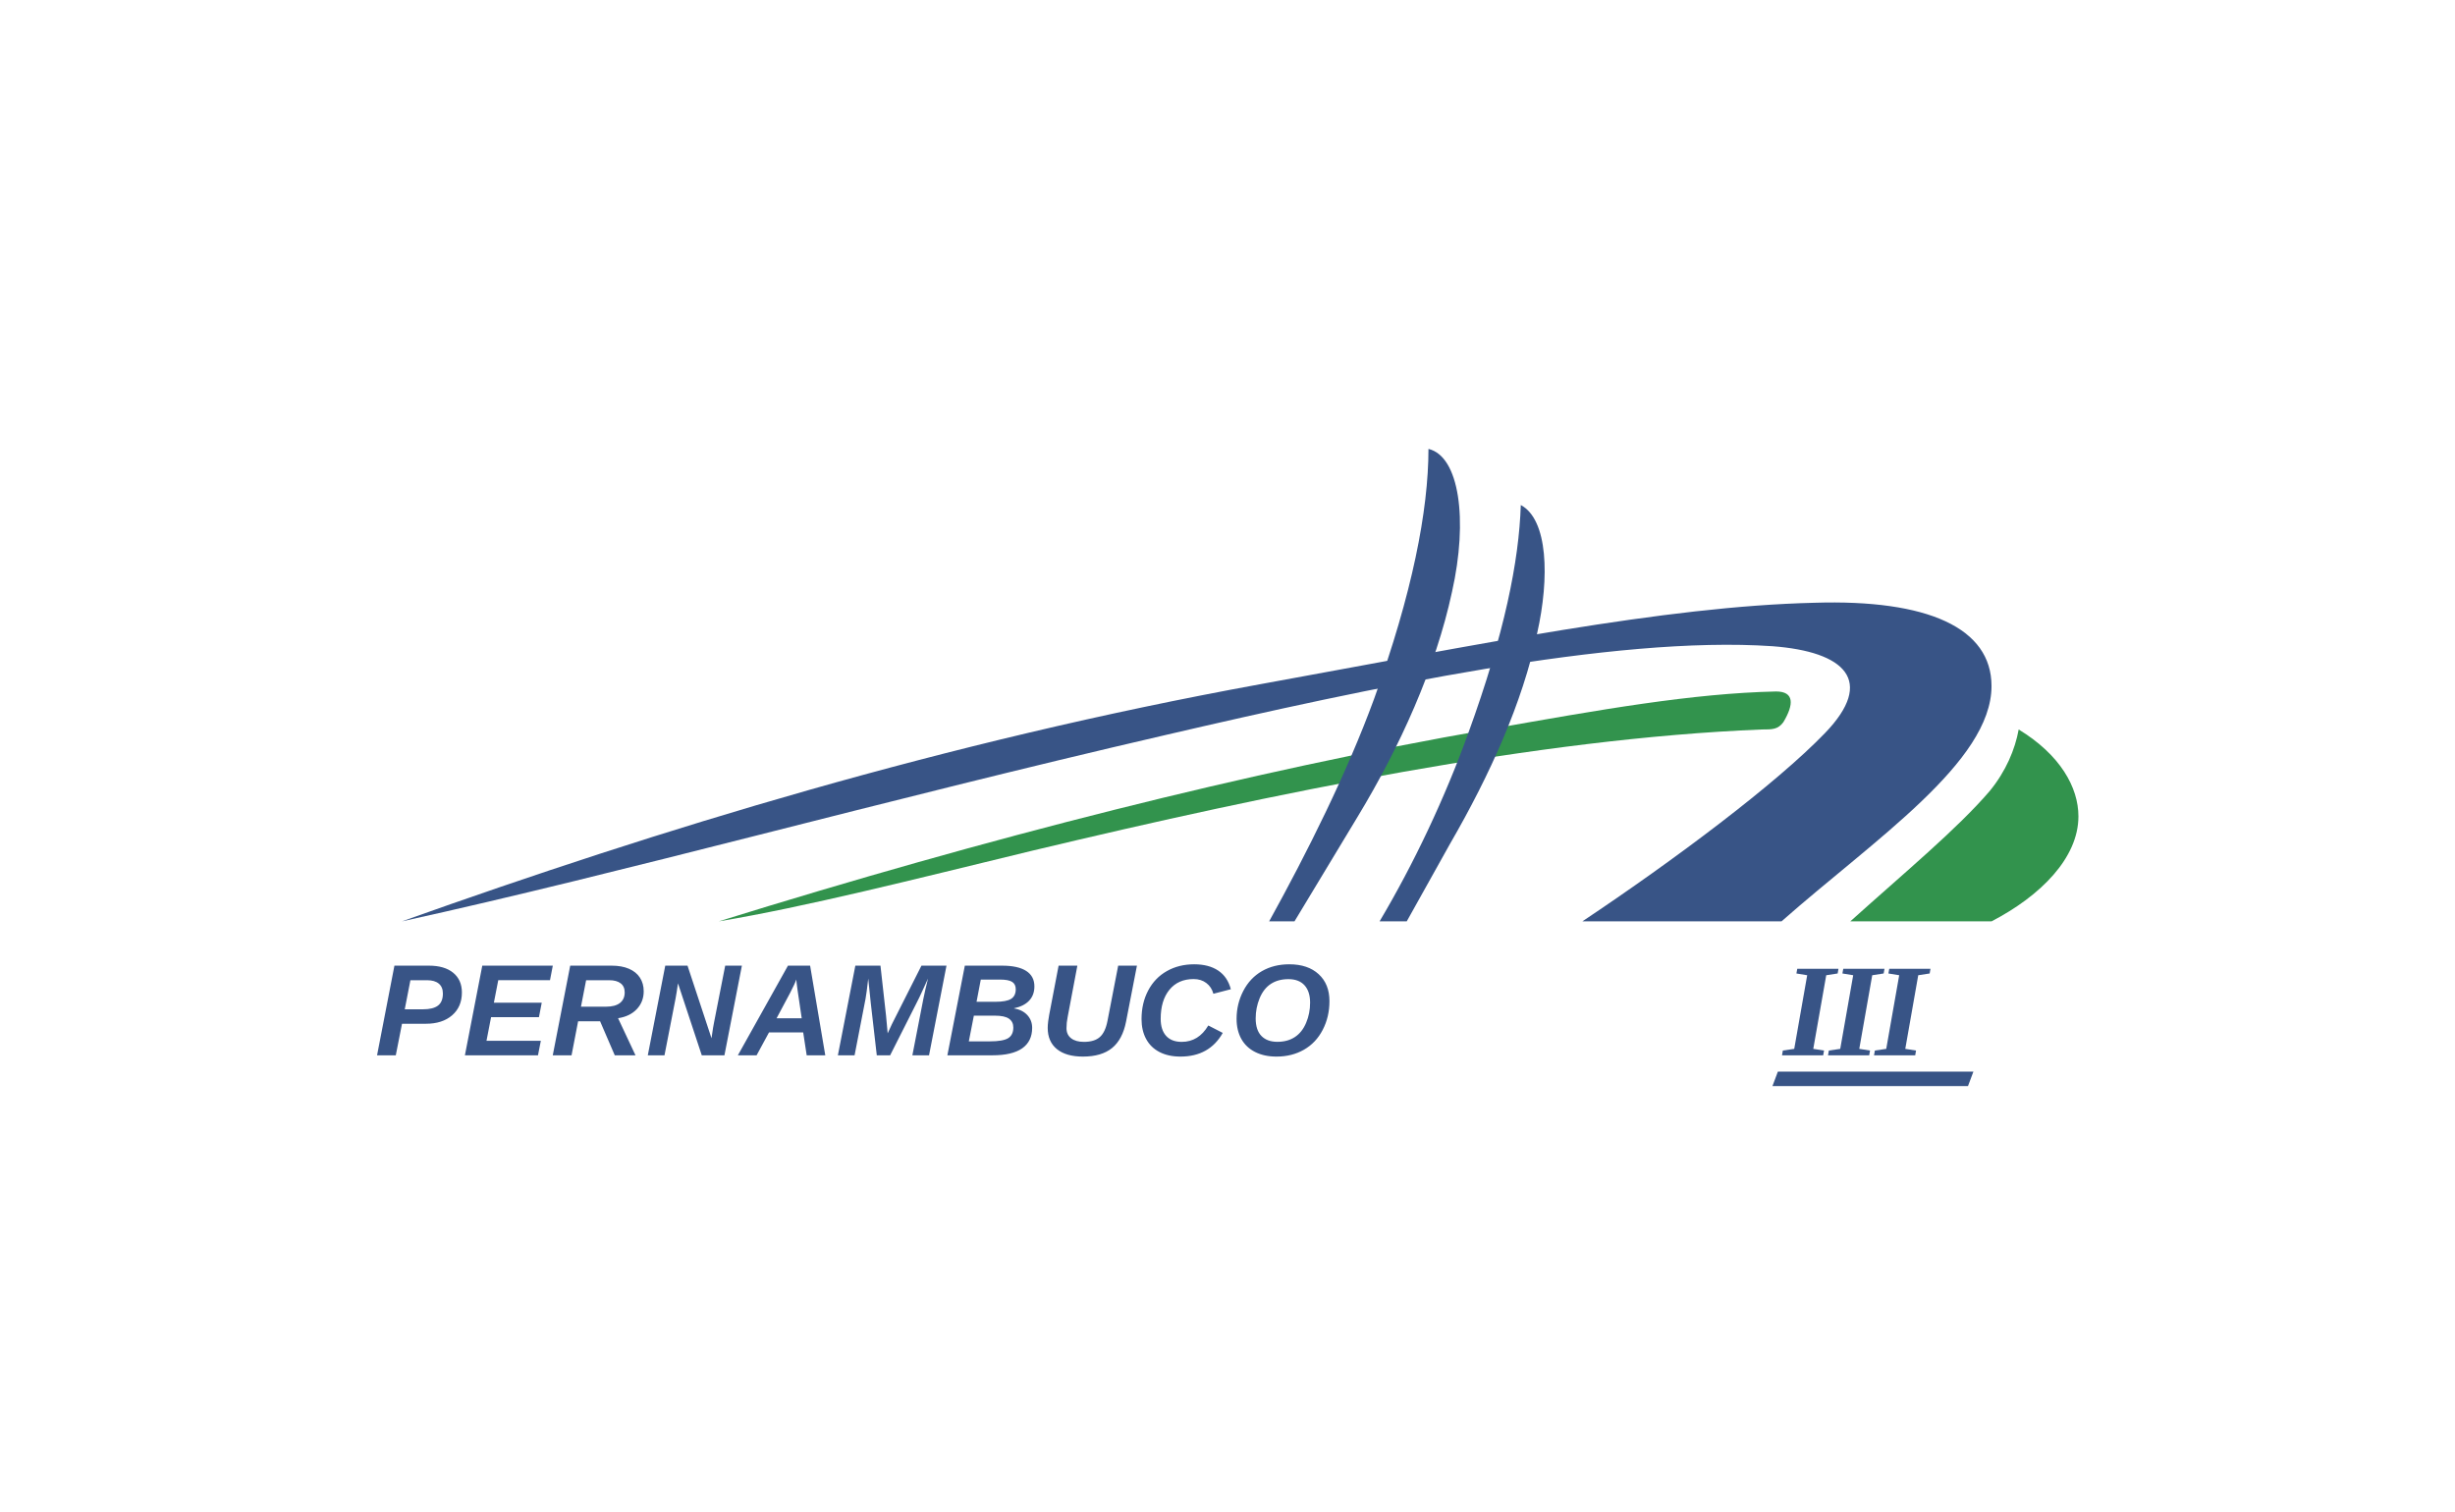
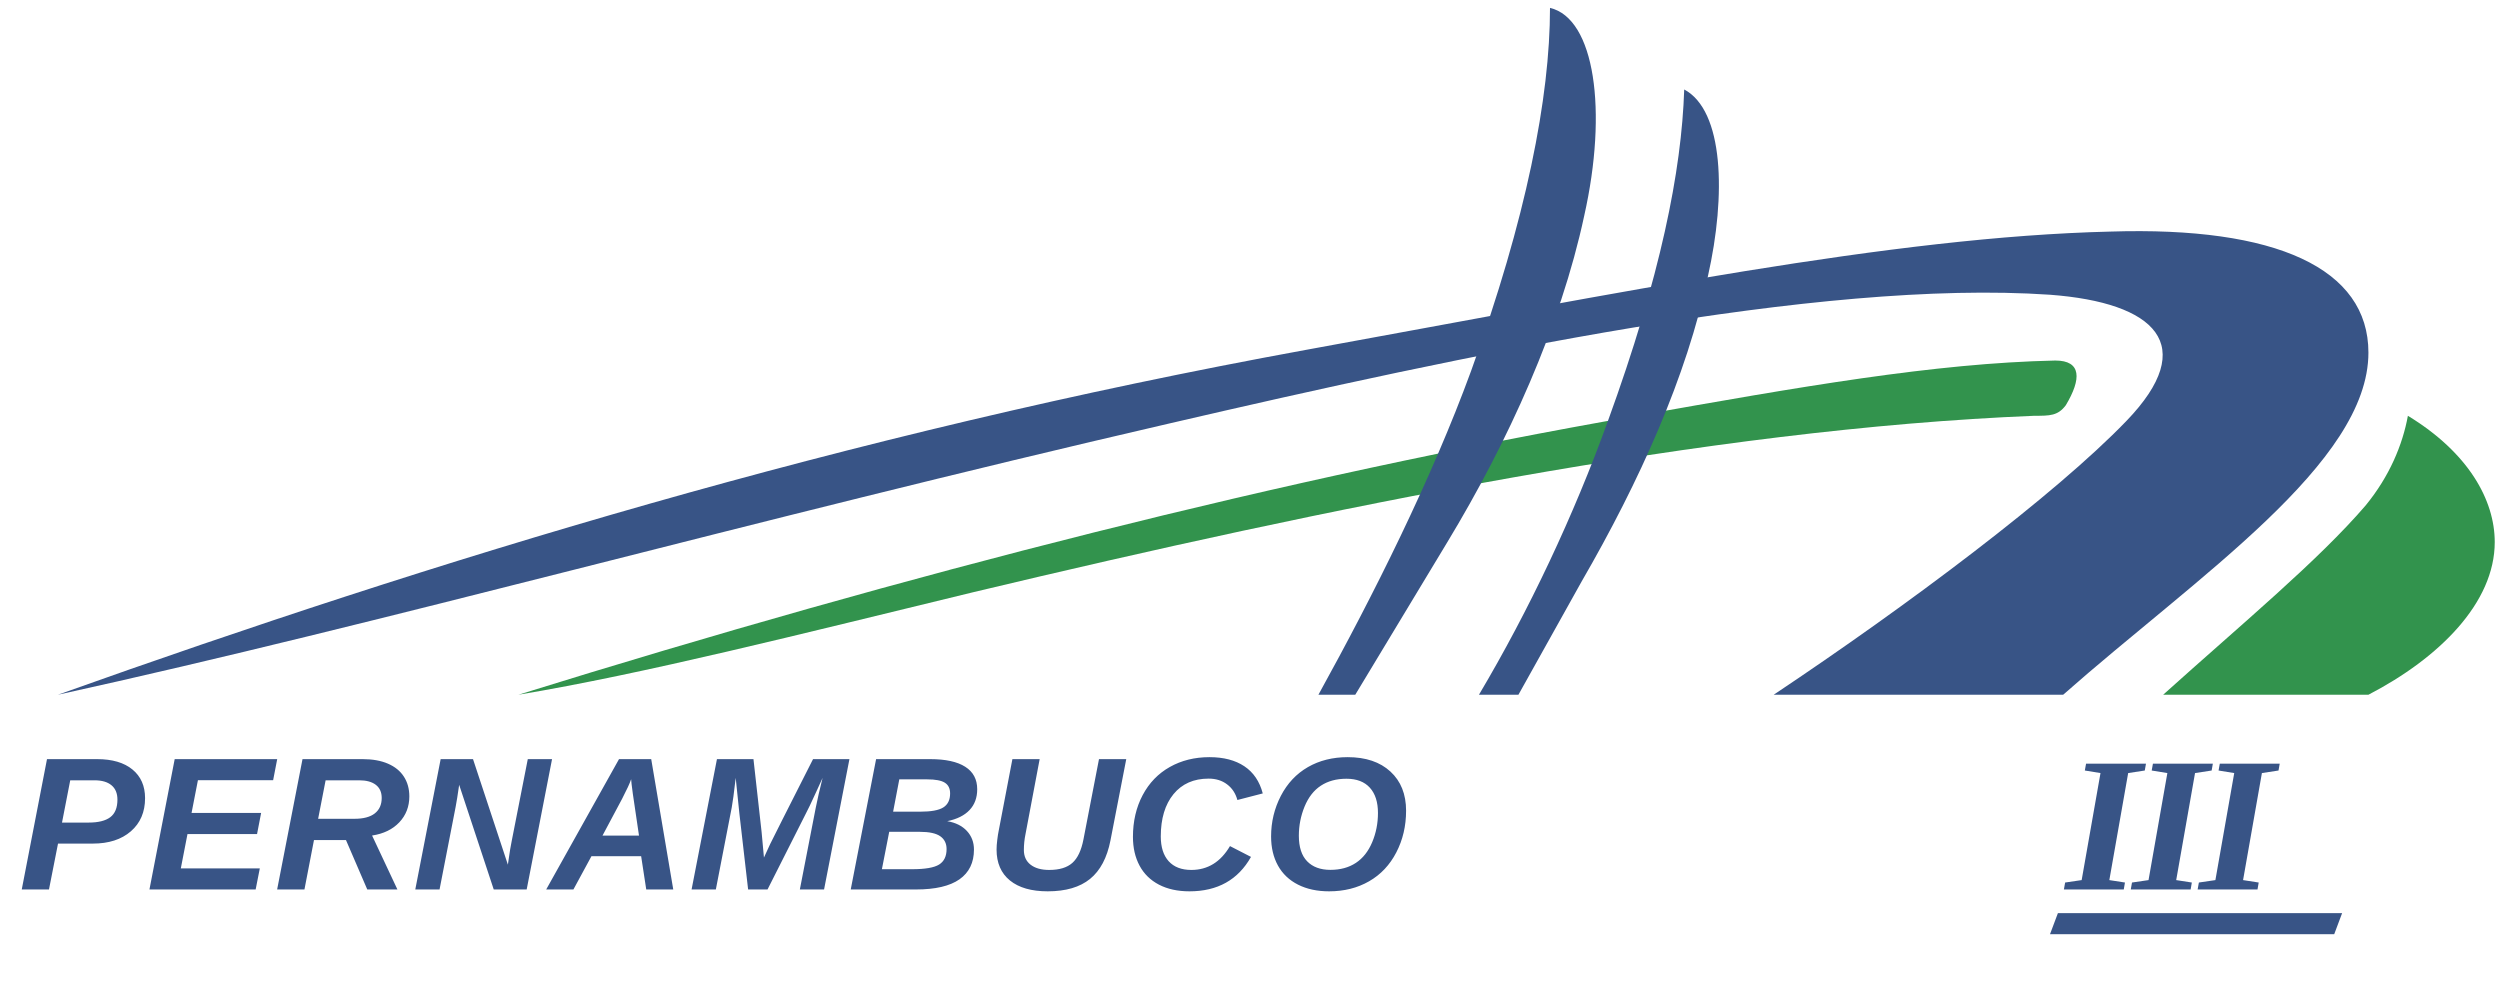
- <svg xmlns="http://www.w3.org/2000/svg" width="1356" height="835" viewBox="0 0 1356 835" role="img" aria-labelledby="title desc">
+ <svg xmlns="http://www.w3.org/2000/svg" width="950" height="380" viewBox="200 245 950 380" role="img" aria-labelledby="title desc">
  <g id="marca" fill="none" stroke="none">
    <path fill="#385486" d="M222 509 C365 458 521 410 696 378 C817 356 919 335 1002 333 C1065 331 1100 347 1100 379 C1100 421 1035 464 984 509 L874 509 C925 475 981 433 1008 405 C1036 376 1019 360 979 357 C891 351 756 380 644 406 C484 443 345 482 222 509 Z" />
    <path fill="#32934d" d="M397 509 C545 463 690 426 822 403 C884 392 935 383 981 382 C991 382 991 389 985 399 C982 403 979 403 973 403 C849 408 704 438 570 470 C504 486 445 501 397 509 Z" />
    <path fill="#32934d" d="M1115 403 C1138 417 1148 435 1148 451 C1148 474 1127 495 1100 509 L1022 509 C1052 482 1081 458 1099 437 C1108 426 1113 414 1115 403 Z" />
    <path fill="#385486" d="M789 248 C806 252 811 287 802 327 C793 369 773 413 750 451 L715 509 L701 509 C722 471 744 427 759 386 C780 328 789 282 789 248 Z" />
    <path fill="#385486" d="M840 279 C855 287 856 319 849 350 C841 388 823 428 801 466 L777 509 L762 509 C781 477 798 441 811 405 C831 350 839 310 840 279 Z" />
  </g>
  <g id="tipografia" fill="#385486" font-family="Arial, Helvetica, sans-serif" font-weight="900" font-style="italic">
    <text x="207" y="583" font-size="72" letter-spacing="0.5">PERNAMBUCO</text>
  </g>
  <g id="numeral" fill="#385486" font-family="Georgia, 'Times New Roman', serif" font-weight="700" font-style="italic">
    <text x="985" y="583" font-size="73" letter-spacing="-3">III</text>
    <path d="M982 592 L1090 592 L1087 600 L979 600 Z" />
  </g>
</svg>
